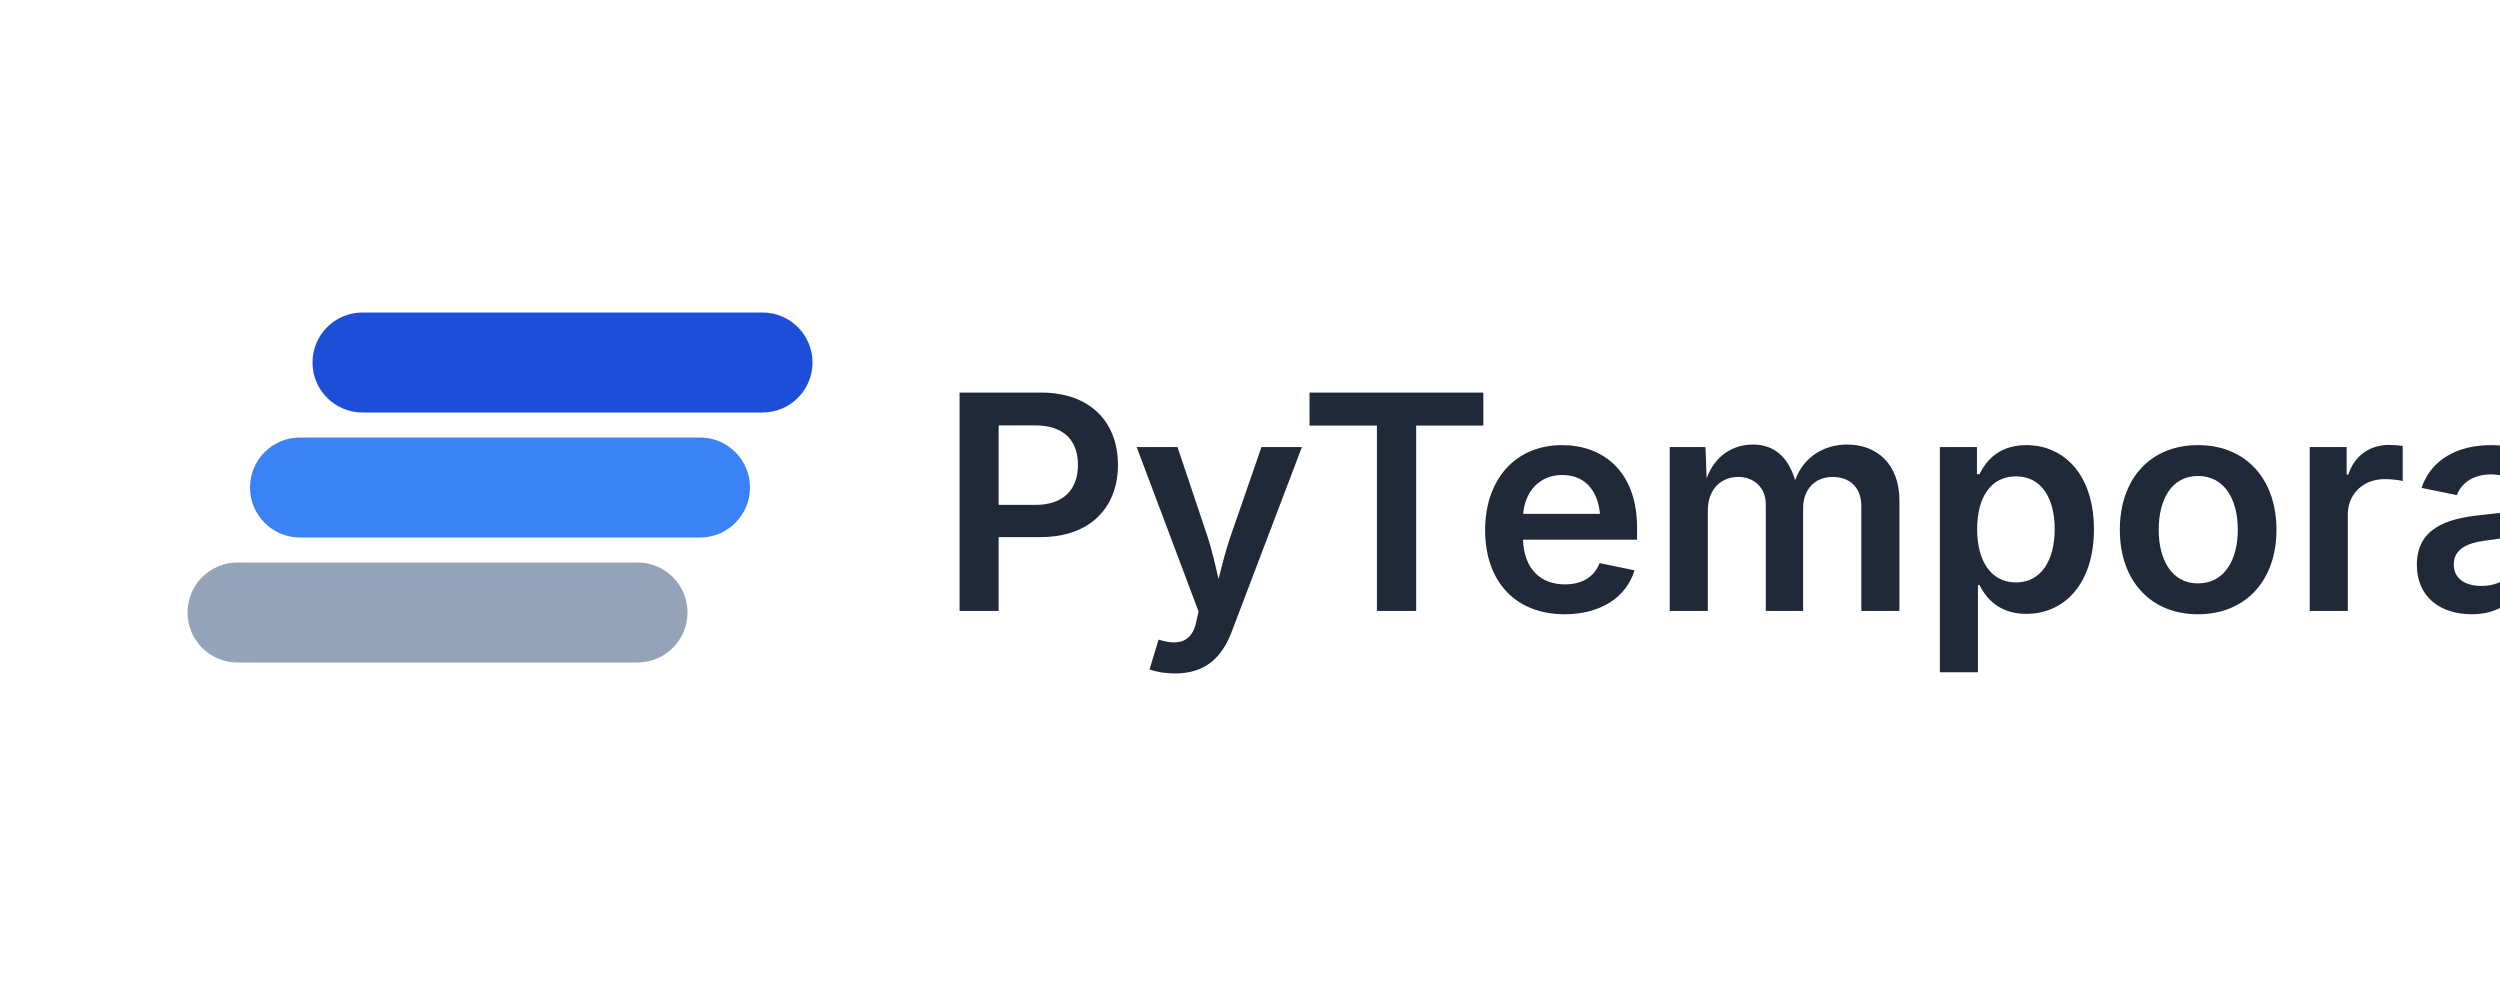
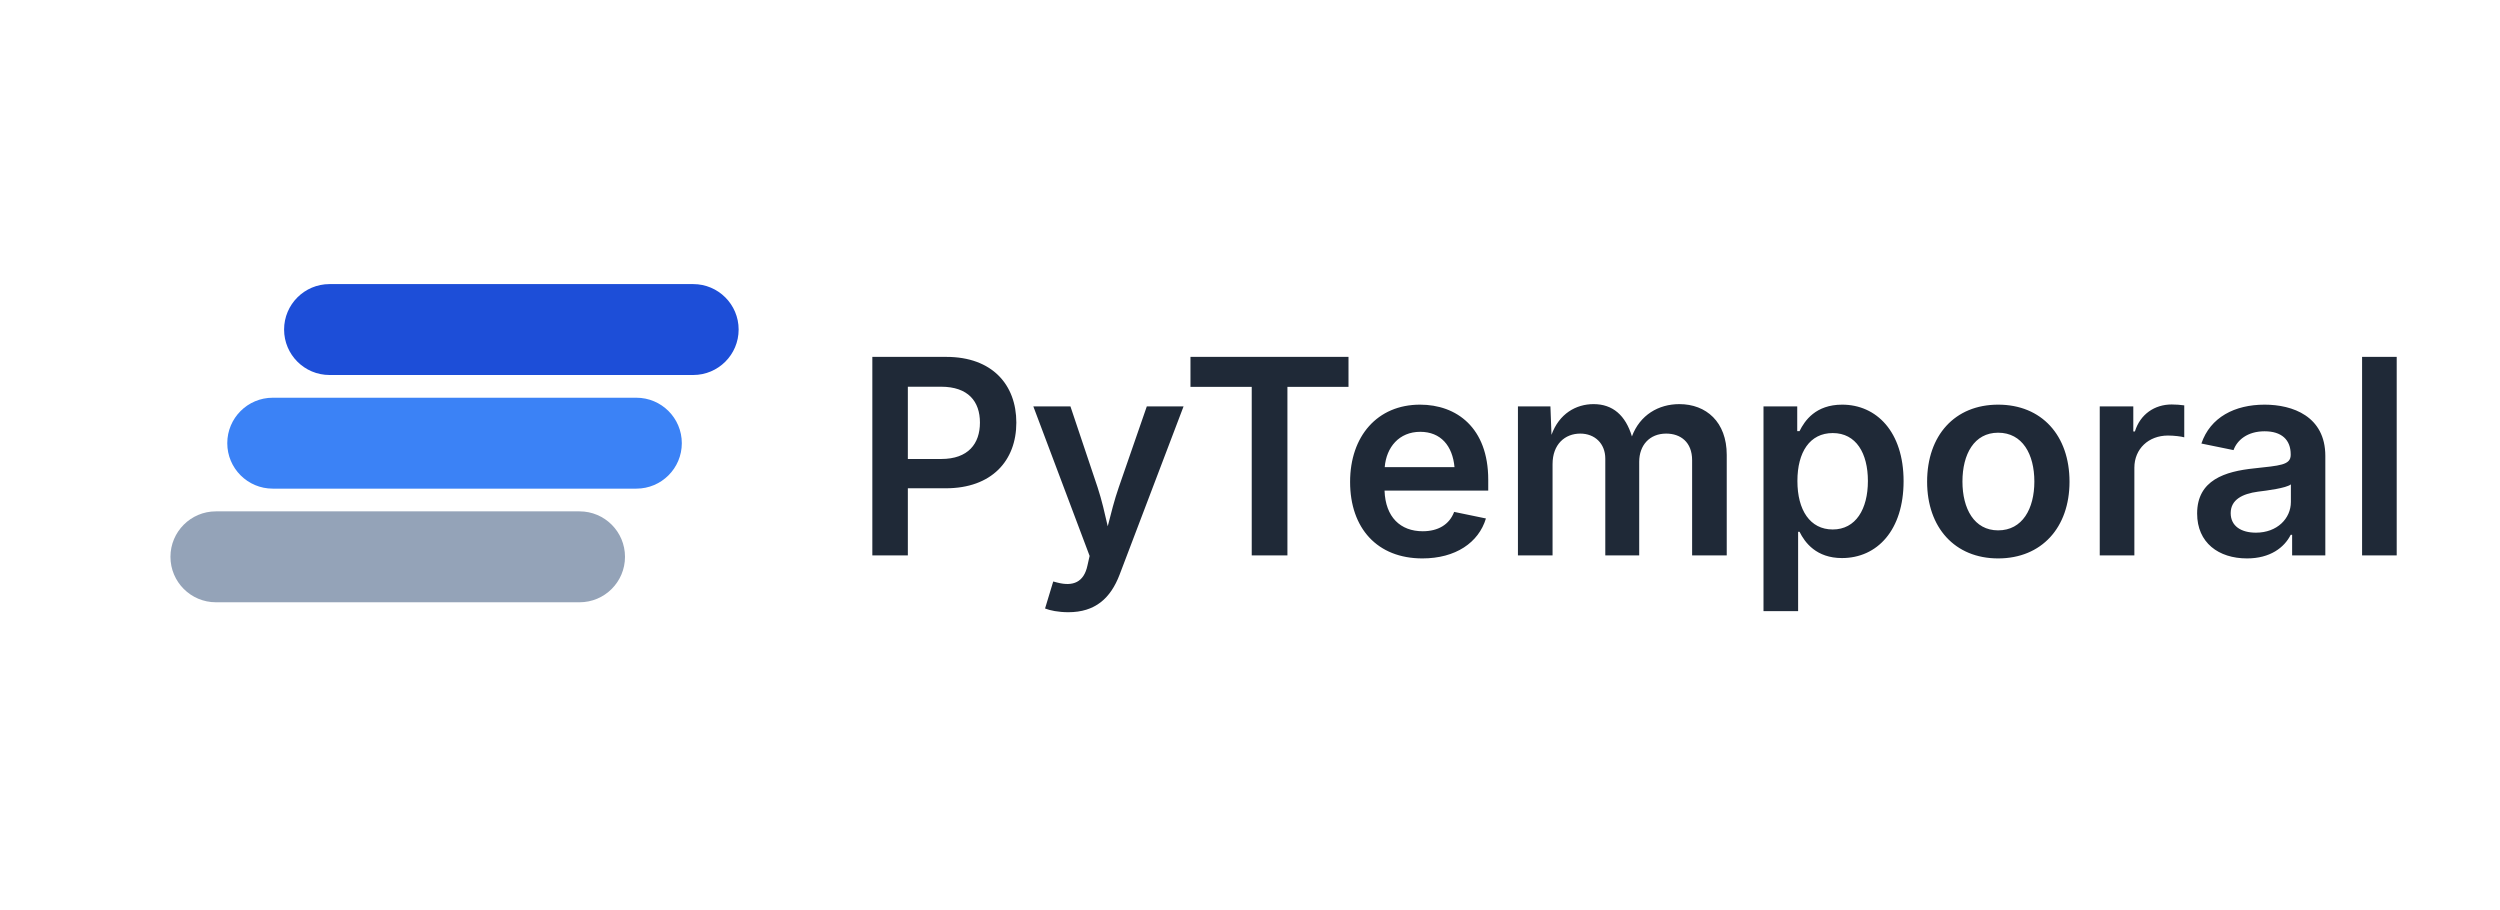
- <svg xmlns="http://www.w3.org/2000/svg" width="200" height="80" viewBox="0 0 200 80">
+ <svg xmlns="http://www.w3.org/2000/svg" width="220" height="80" viewBox="0 0 220 80">
  <rect x="15" y="45" width="40" height="8" fill="#94a3b8" rx="4" />
  <rect x="20" y="35" width="40" height="8" fill="#3b82f6" rx="4" />
  <rect x="25" y="25" width="40" height="8" fill="#1d4ed8" rx="4" />
  <text x="75" y="40" font-family="-apple-system, BlinkMacSystemFont, 'Segoe UI', sans-serif" font-size="24" font-weight="600" fill="#1f2937" dominant-baseline="middle">PyTemporal</text>
</svg>
